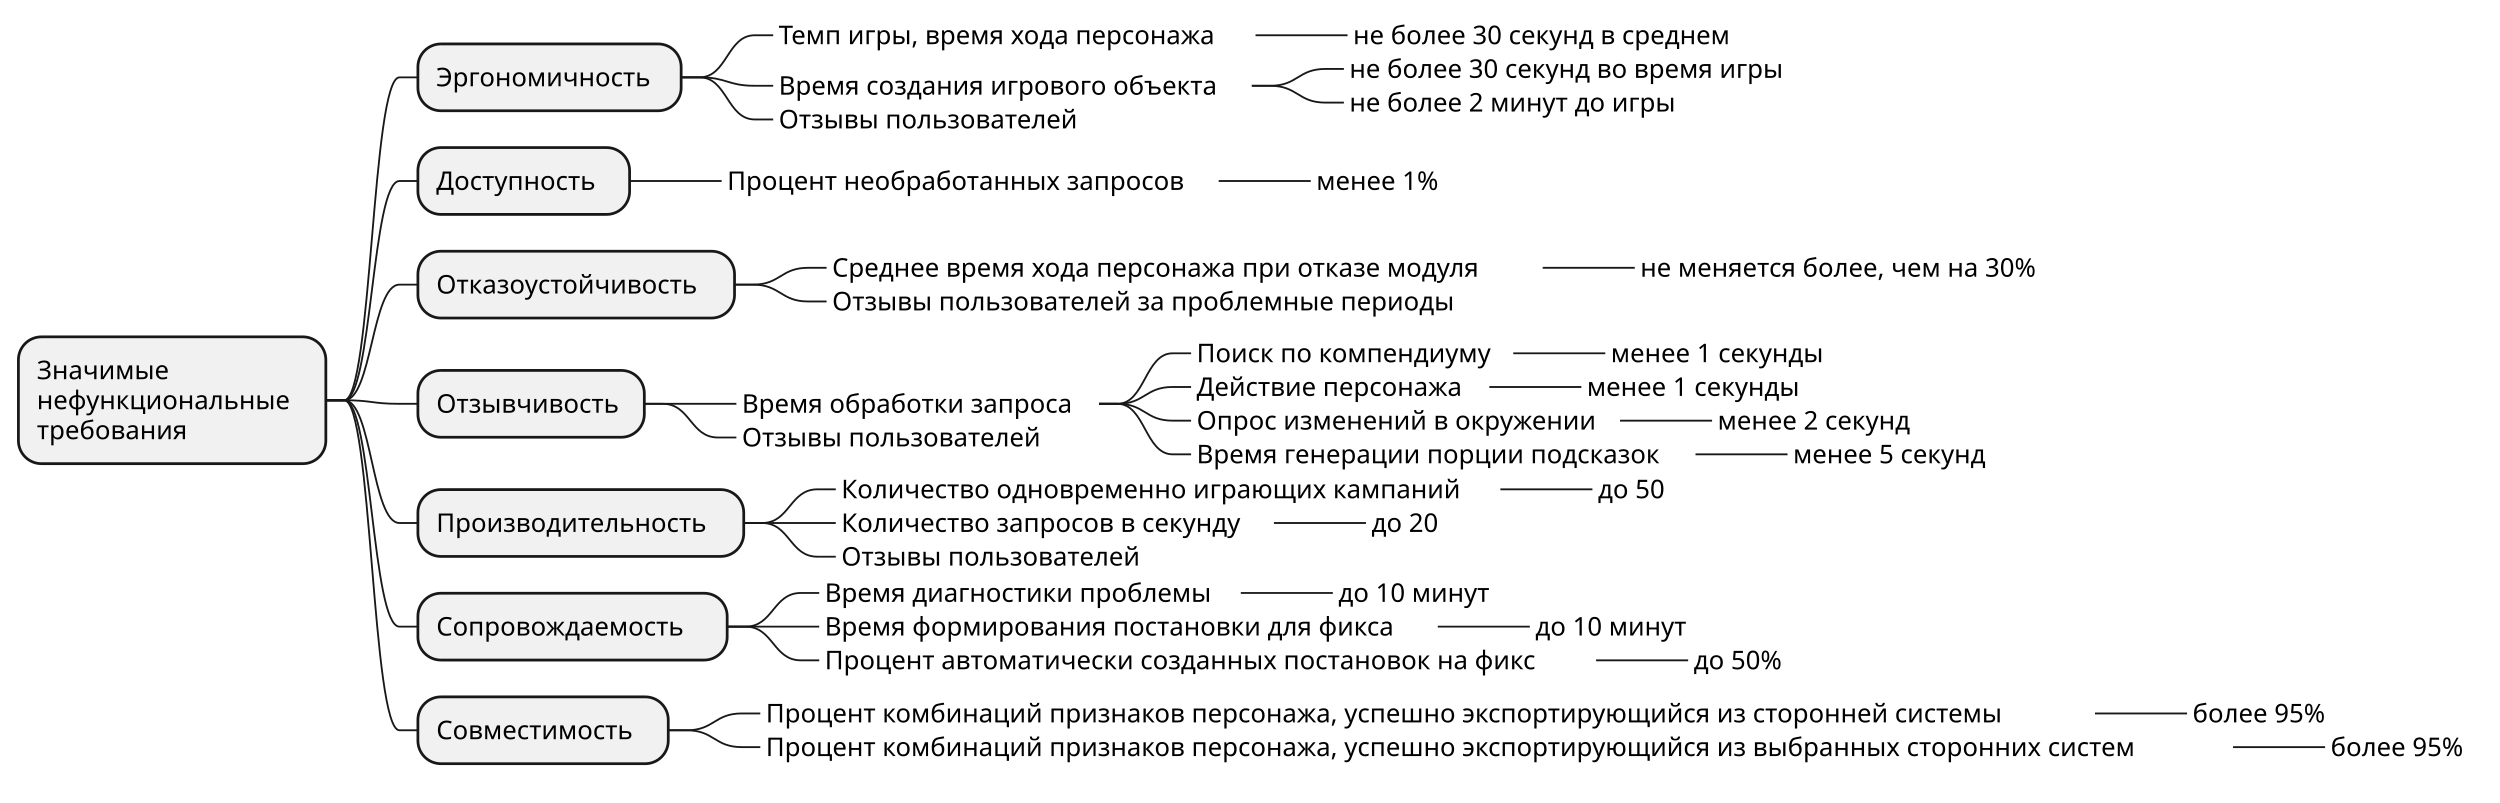
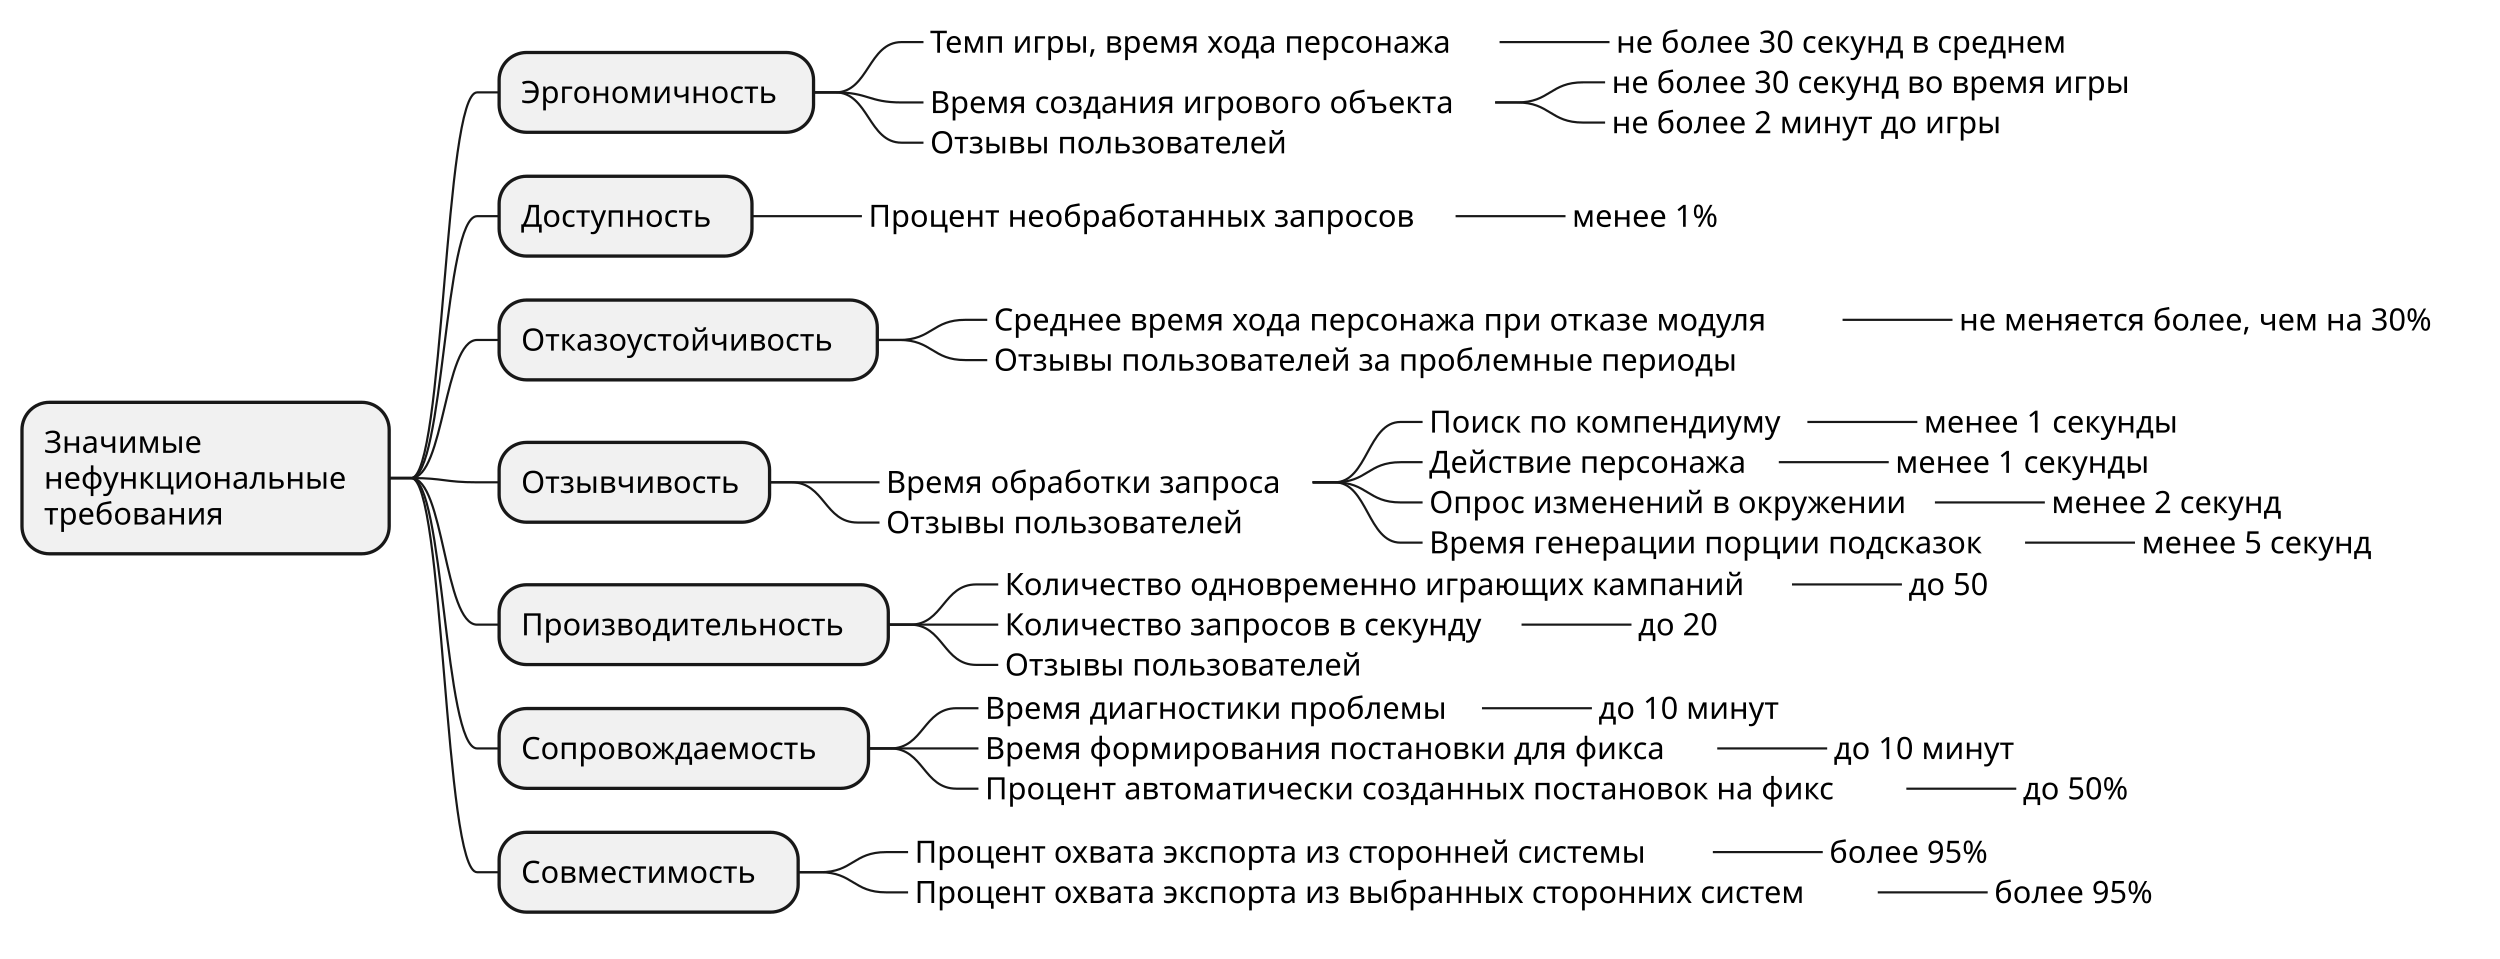
- <svg xmlns="http://www.w3.org/2000/svg" contentStyleType="text/css" height="436px" preserveAspectRatio="none" style="width:1358px;height:436px;background:#FFFFFF;" version="1.1" viewBox="0 0 1358 436" width="1358px" zoomAndPan="magnify">
+ <svg xmlns="http://www.w3.org/2000/svg" contentStyleType="text/css" height="436px" preserveAspectRatio="none" style="width:1137px;height:436px;background:#FFFFFF;" version="1.1" viewBox="0 0 1137 436" width="1137px" zoomAndPan="magnify">
  <defs />
  <g>
    <rect fill="#F1F1F1" height="68.891" rx="12.5" ry="12.5" style="stroke:#181818;stroke-width:1.5;" width="167" x="10" y="182.975" />
    <text fill="#000000" font-family="sans-serif" font-size="14" lengthAdjust="spacing" textLength="75" x="20" y="205.97">Значимые
        </text>
    <text fill="#000000" font-family="sans-serif" font-size="14" lengthAdjust="spacing" textLength="147" x="20" y="222.267">нефункциональные
        </text>
    <text fill="#000000" font-family="sans-serif" font-size="14" lengthAdjust="spacing" textLength="87" x="20" y="238.564">требования
        </text>
    <rect fill="#F1F1F1" height="36.297" rx="12.5" ry="12.5" style="stroke:#181818;stroke-width:1.5;" width="143" x="227" y="23.871" />
    <text fill="#000000" font-family="sans-serif" font-size="14" lengthAdjust="spacing" textLength="123" x="237" y="46.866">Эргономичность
        </text>
    <text fill="#000000" font-family="sans-serif" font-size="14" lengthAdjust="spacing" textLength="259" x="423" y="23.995">Темп игры, время
            хода персонажа
        </text>
    <text fill="#000000" font-family="sans-serif" font-size="14" lengthAdjust="spacing" textLength="226" x="735" y="23.995">не более 30 секунд
            в среднем
        </text>
    <path d="M682,19.148 L692,19.148 C707,19.148 707,19.148 722,19.148 L732,19.148 " fill="none" style="stroke:#181818;stroke-width:1.0;" />
    <path d="M370,42.02 L380,42.02 C395,42.02 395,19.148 410,19.148 L420,19.148 " fill="none" style="stroke:#181818;stroke-width:1.0;" />
    <text fill="#000000" font-family="sans-serif" font-size="14" lengthAdjust="spacing" textLength="257" x="423" y="51.44">Время создания
            игрового объекта
        </text>
    <text fill="#000000" font-family="sans-serif" font-size="14" lengthAdjust="spacing" textLength="255" x="733" y="42.292">не более 30 секунд
            во время игры
        </text>
    <path d="M680,46.594 L690,46.594 C705,46.594 705,37.445 720,37.445 L730,37.445 " fill="none" style="stroke:#181818;stroke-width:1.0;" />
    <text fill="#000000" font-family="sans-serif" font-size="14" lengthAdjust="spacing" textLength="192" x="733" y="60.589">не более 2 минут
            до игры
        </text>
    <path d="M680,46.594 L690,46.594 C705,46.594 705,55.742 720,55.742 L730,55.742 " fill="none" style="stroke:#181818;stroke-width:1.0;" />
    <path d="M370,42.02 L380,42.02 C395,42.02 395,46.594 410,46.594 L420,46.594 " fill="none" style="stroke:#181818;stroke-width:1.0;" />
    <text fill="#000000" font-family="sans-serif" font-size="14" lengthAdjust="spacing" textLength="172" x="423" y="69.737">Отзывы пользователей
        </text>
    <path d="M370,42.02 L380,42.02 C395,42.02 395,64.891 410,64.891 L420,64.891 " fill="none" style="stroke:#181818;stroke-width:1.0;" />
    <path d="M177,217.42 L187,217.42 C202,217.42 202,42.02 217,42.02 L227,42.02 " fill="none" style="stroke:#181818;stroke-width:1.0;" />
    <rect fill="#F1F1F1" height="36.297" rx="12.5" ry="12.5" style="stroke:#181818;stroke-width:1.5;" width="115" x="227" y="80.168" />
    <text fill="#000000" font-family="sans-serif" font-size="14" lengthAdjust="spacing" textLength="95" x="237" y="103.163">Доступность
        </text>
    <text fill="#000000" font-family="sans-serif" font-size="14" lengthAdjust="spacing" textLength="267" x="395" y="103.163">Процент необработанных
            запросов
        </text>
    <text fill="#000000" font-family="sans-serif" font-size="14" lengthAdjust="spacing" textLength="73" x="715" y="103.163">менее 1%
        </text>
    <path d="M662,98.316 L672,98.316 C687,98.316 687,98.316 702,98.316 L712,98.316 " fill="none" style="stroke:#181818;stroke-width:1.0;" />
    <path d="M342,98.316 L352,98.316 C367,98.316 367,98.316 382,98.316 L392,98.316 " fill="none" style="stroke:#181818;stroke-width:1.0;" />
    <path d="M177,217.42 L187,217.42 C202,217.42 202,98.316 217,98.316 L227,98.316 " fill="none" style="stroke:#181818;stroke-width:1.0;" />
    <rect fill="#F1F1F1" height="36.297" rx="12.5" ry="12.5" style="stroke:#181818;stroke-width:1.5;" width="172" x="227" y="136.465" />
    <text fill="#000000" font-family="sans-serif" font-size="14" lengthAdjust="spacing" textLength="152" x="237" y="159.46">Отказоустойчивость
        </text>
    <text fill="#000000" font-family="sans-serif" font-size="14" lengthAdjust="spacing" textLength="386" x="452" y="150.311">Среднее время хода
            персонажа при отказе
            модуля
        </text>
    <text fill="#000000" font-family="sans-serif" font-size="14" lengthAdjust="spacing" textLength="234" x="891" y="150.311">не меняется более,
            чем на 30%
        </text>
    <path d="M838,145.465 L848,145.465 C863,145.465 863,145.465 878,145.465 L888,145.465 " fill="none" style="stroke:#181818;stroke-width:1.0;" />
    <path d="M399,154.613 L409,154.613 C424,154.613 424,145.465 439,145.465 L449,145.465 " fill="none" style="stroke:#181818;stroke-width:1.0;" />
    <text fill="#000000" font-family="sans-serif" font-size="14" lengthAdjust="spacing" textLength="360" x="452" y="168.608">Отзывы пользователей
            за проблемные периоды
        </text>
    <path d="M399,154.613 L409,154.613 C424,154.613 424,163.762 439,163.762 L449,163.762 " fill="none" style="stroke:#181818;stroke-width:1.0;" />
    <path d="M177,217.42 L187,217.42 C202,217.42 202,154.613 217,154.613 L227,154.613 " fill="none" style="stroke:#181818;stroke-width:1.0;" />
    <rect fill="#F1F1F1" height="36.297" rx="12.5" ry="12.5" style="stroke:#181818;stroke-width:1.5;" width="123" x="227" y="201.207" />
    <text fill="#000000" font-family="sans-serif" font-size="14" lengthAdjust="spacing" textLength="103" x="237" y="224.202">Отзывчивость
        </text>
    <text fill="#000000" font-family="sans-serif" font-size="14" lengthAdjust="spacing" textLength="194" x="403" y="224.202">Время обработки
            запроса
        </text>
    <text fill="#000000" font-family="sans-serif" font-size="14" lengthAdjust="spacing" textLength="172" x="650" y="196.757">Поиск по компендиуму
        </text>
    <text fill="#000000" font-family="sans-serif" font-size="14" lengthAdjust="spacing" textLength="127" x="875" y="196.757">менее 1 секунды
        </text>
    <path d="M822,191.91 L832,191.91 C847,191.91 847,191.91 862,191.91 L872,191.91 " fill="none" style="stroke:#181818;stroke-width:1.0;" />
    <path d="M597,219.356 L607,219.356 C622,219.356 622,191.91 637,191.91 L647,191.91 " fill="none" style="stroke:#181818;stroke-width:1.0;" />
    <text fill="#000000" font-family="sans-serif" font-size="14" lengthAdjust="spacing" textLength="159" x="650" y="215.054">Действие персонажа
        </text>
    <text fill="#000000" font-family="sans-serif" font-size="14" lengthAdjust="spacing" textLength="127" x="862" y="215.054">менее 1 секунды
        </text>
    <path d="M809,210.207 L819,210.207 C834,210.207 834,210.207 849,210.207 L859,210.207 " fill="none" style="stroke:#181818;stroke-width:1.0;" />
    <path d="M597,219.356 L607,219.356 C622,219.356 622,210.207 637,210.207 L647,210.207 " fill="none" style="stroke:#181818;stroke-width:1.0;" />
    <text fill="#000000" font-family="sans-serif" font-size="14" lengthAdjust="spacing" textLength="230" x="650" y="233.351">Опрос изменений
            в окружении
        </text>
    <text fill="#000000" font-family="sans-serif" font-size="14" lengthAdjust="spacing" textLength="116" x="933" y="233.351">менее 2 секунд
        </text>
    <path d="M880,228.504 L890,228.504 C905,228.504 905,228.504 920,228.504 L930,228.504 " fill="none" style="stroke:#181818;stroke-width:1.0;" />
    <path d="M597,219.356 L607,219.356 C622,219.356 622,228.504 637,228.504 L647,228.504 " fill="none" style="stroke:#181818;stroke-width:1.0;" />
    <text fill="#000000" font-family="sans-serif" font-size="14" lengthAdjust="spacing" textLength="271" x="650" y="251.648">Время генерации
            порции подсказок
        </text>
    <text fill="#000000" font-family="sans-serif" font-size="14" lengthAdjust="spacing" textLength="116" x="974" y="251.648">менее 5 секунд
        </text>
    <path d="M921,246.801 L931,246.801 C946,246.801 946,246.801 961,246.801 L971,246.801 " fill="none" style="stroke:#181818;stroke-width:1.0;" />
    <path d="M597,219.356 L607,219.356 C622,219.356 622,246.801 637,246.801 L647,246.801 " fill="none" style="stroke:#181818;stroke-width:1.0;" />
    <path d="M350,219.356 L360,219.356 C375,219.356 375,219.356 390,219.356 L400,219.356 " fill="none" style="stroke:#181818;stroke-width:1.0;" />
    <text fill="#000000" font-family="sans-serif" font-size="14" lengthAdjust="spacing" textLength="172" x="403" y="242.499">Отзывы пользователей
        </text>
    <path d="M350,219.356 L360,219.356 C375,219.356 375,237.652 390,237.652 L400,237.652 " fill="none" style="stroke:#181818;stroke-width:1.0;" />
    <path d="M177,217.42 L187,217.42 C202,217.42 202,219.356 217,219.356 L227,219.356 " fill="none" style="stroke:#181818;stroke-width:1.0;" />
    <rect fill="#F1F1F1" height="36.297" rx="12.5" ry="12.5" style="stroke:#181818;stroke-width:1.5;" width="177" x="227" y="265.949" />
    <text fill="#000000" font-family="sans-serif" font-size="14" lengthAdjust="spacing" textLength="157" x="237" y="288.944">Производительность
        </text>
    <text fill="#000000" font-family="sans-serif" font-size="14" lengthAdjust="spacing" textLength="358" x="457" y="270.647">Количество одновременно
            играющих кампаний
        </text>
    <text fill="#000000" font-family="sans-serif" font-size="14" lengthAdjust="spacing" textLength="41" x="868" y="270.647">до 50
        </text>
    <path d="M815,265.801 L825,265.801 C840,265.801 840,265.801 855,265.801 L865,265.801 " fill="none" style="stroke:#181818;stroke-width:1.0;" />
    <path d="M404,284.098 L414,284.098 C429,284.098 429,265.801 444,265.801 L454,265.801 " fill="none" style="stroke:#181818;stroke-width:1.0;" />
    <text fill="#000000" font-family="sans-serif" font-size="14" lengthAdjust="spacing" textLength="235" x="457" y="288.944">Количество запросов
            в секунду
        </text>
    <text fill="#000000" font-family="sans-serif" font-size="14" lengthAdjust="spacing" textLength="41" x="745" y="288.944">до 20
        </text>
    <path d="M692,284.098 L702,284.098 C717,284.098 717,284.098 732,284.098 L742,284.098 " fill="none" style="stroke:#181818;stroke-width:1.0;" />
    <path d="M404,284.098 L414,284.098 C429,284.098 429,284.098 444,284.098 L454,284.098 " fill="none" style="stroke:#181818;stroke-width:1.0;" />
    <text fill="#000000" font-family="sans-serif" font-size="14" lengthAdjust="spacing" textLength="172" x="457" y="307.241">Отзывы пользователей
        </text>
    <path d="M404,284.098 L414,284.098 C429,284.098 429,302.394 444,302.394 L454,302.394 " fill="none" style="stroke:#181818;stroke-width:1.0;" />
    <path d="M177,217.42 L187,217.42 C202,217.42 202,284.098 217,284.098 L227,284.098 " fill="none" style="stroke:#181818;stroke-width:1.0;" />
    <rect fill="#F1F1F1" height="36.297" rx="12.5" ry="12.5" style="stroke:#181818;stroke-width:1.5;" width="168" x="227" y="322.246" />
    <text fill="#000000" font-family="sans-serif" font-size="14" lengthAdjust="spacing" textLength="148" x="237" y="345.241">Сопровождаемость
        </text>
    <text fill="#000000" font-family="sans-serif" font-size="14" lengthAdjust="spacing" textLength="226" x="448" y="326.944">Время диагностики
            проблемы
        </text>
    <text fill="#000000" font-family="sans-serif" font-size="14" lengthAdjust="spacing" textLength="90" x="727" y="326.944">до 10 минут
        </text>
    <path d="M674,322.098 L684,322.098 C699,322.098 699,322.098 714,322.098 L724,322.098 " fill="none" style="stroke:#181818;stroke-width:1.0;" />
    <path d="M395,340.394 L405,340.394 C420,340.394 420,322.098 435,322.098 L445,322.098 " fill="none" style="stroke:#181818;stroke-width:1.0;" />
    <text fill="#000000" font-family="sans-serif" font-size="14" lengthAdjust="spacing" textLength="333" x="448" y="345.241">Время формирования
            постановки для фикса
        </text>
    <text fill="#000000" font-family="sans-serif" font-size="14" lengthAdjust="spacing" textLength="90" x="834" y="345.241">до 10 минут
        </text>
    <path d="M781,340.394 L791,340.394 C806,340.394 806,340.394 821,340.394 L831,340.394 " fill="none" style="stroke:#181818;stroke-width:1.0;" />
    <path d="M395,340.394 L405,340.394 C420,340.394 420,340.394 435,340.394 L445,340.394 " fill="none" style="stroke:#181818;stroke-width:1.0;" />
    <text fill="#000000" font-family="sans-serif" font-size="14" lengthAdjust="spacing" textLength="419" x="448" y="363.538">Процент автоматически
            созданных постановок
            на фикс
        </text>
    <text fill="#000000" font-family="sans-serif" font-size="14" lengthAdjust="spacing" textLength="54" x="920" y="363.538">до 50%
        </text>
    <path d="M867,358.691 L877,358.691 C892,358.691 892,358.691 907,358.691 L917,358.691 " fill="none" style="stroke:#181818;stroke-width:1.0;" />
    <path d="M395,340.394 L405,340.394 C420,340.394 420,358.691 435,358.691 L445,358.691 " fill="none" style="stroke:#181818;stroke-width:1.0;" />
    <path d="M177,217.42 L187,217.42 C202,217.42 202,340.394 217,340.394 L227,340.394 " fill="none" style="stroke:#181818;stroke-width:1.0;" />
    <rect fill="#F1F1F1" height="36.297" rx="12.5" ry="12.5" style="stroke:#181818;stroke-width:1.5;" width="136" x="227" y="378.543" />
    <text fill="#000000" font-family="sans-serif" font-size="14" lengthAdjust="spacing" textLength="116" x="237" y="401.538">Совместимость
        </text>
-     <text fill="#000000" font-family="sans-serif" font-size="14" lengthAdjust="spacing" textLength="722" x="416" y="392.39">Процент комбинаций
-             признаков персонажа,
-             успешно экспортирующийся
-             из сторонней системы
+     <text fill="#000000" font-family="sans-serif" font-size="14" lengthAdjust="spacing" textLength="363" x="416" y="392.39">Процент охвата
+             экспорта из сторонней
+             системы
        </text>
-     <text fill="#000000" font-family="sans-serif" font-size="14" lengthAdjust="spacing" textLength="80" x="1191" y="392.39">более 95%
+     <text fill="#000000" font-family="sans-serif" font-size="14" lengthAdjust="spacing" textLength="80" x="832" y="392.39">более 95%
        </text>
-     <path d="M1138,387.543 L1148,387.543 C1163,387.543 1163,387.543 1178,387.543 L1188,387.543 " fill="none" style="stroke:#181818;stroke-width:1.0;" />
+     <path d="M779,387.543 L789,387.543 C804,387.543 804,387.543 819,387.543 L829,387.543 " fill="none" style="stroke:#181818;stroke-width:1.0;" />
    <path d="M363,396.691 L373,396.691 C388,396.691 388,387.543 403,387.543 L413,387.543 " fill="none" style="stroke:#181818;stroke-width:1.0;" />
-     <text fill="#000000" font-family="sans-serif" font-size="14" lengthAdjust="spacing" textLength="797" x="416" y="410.687">Процент комбинаций
-             признаков персонажа,
-             успешно экспортирующийся
-             из выбранных сторонних
-             систем
+     <text fill="#000000" font-family="sans-serif" font-size="14" lengthAdjust="spacing" textLength="438" x="416" y="410.687">Процент охвата
+             экспорта из выбранных
+             сторонних систем
        </text>
-     <text fill="#000000" font-family="sans-serif" font-size="14" lengthAdjust="spacing" textLength="80" x="1266" y="410.687">более 95%
+     <text fill="#000000" font-family="sans-serif" font-size="14" lengthAdjust="spacing" textLength="80" x="907" y="410.687">более 95%
        </text>
-     <path d="M1213,405.84 L1223,405.84 C1238,405.84 1238,405.84 1253,405.84 L1263,405.84 " fill="none" style="stroke:#181818;stroke-width:1.0;" />
+     <path d="M854,405.84 L864,405.84 C879,405.84 879,405.84 894,405.84 L904,405.84 " fill="none" style="stroke:#181818;stroke-width:1.0;" />
    <path d="M363,396.691 L373,396.691 C388,396.691 388,405.84 403,405.84 L413,405.84 " fill="none" style="stroke:#181818;stroke-width:1.0;" />
    <path d="M177,217.42 L187,217.42 C202,217.42 202,396.691 217,396.691 L227,396.691 " fill="none" style="stroke:#181818;stroke-width:1.0;" />
  </g>
</svg>
